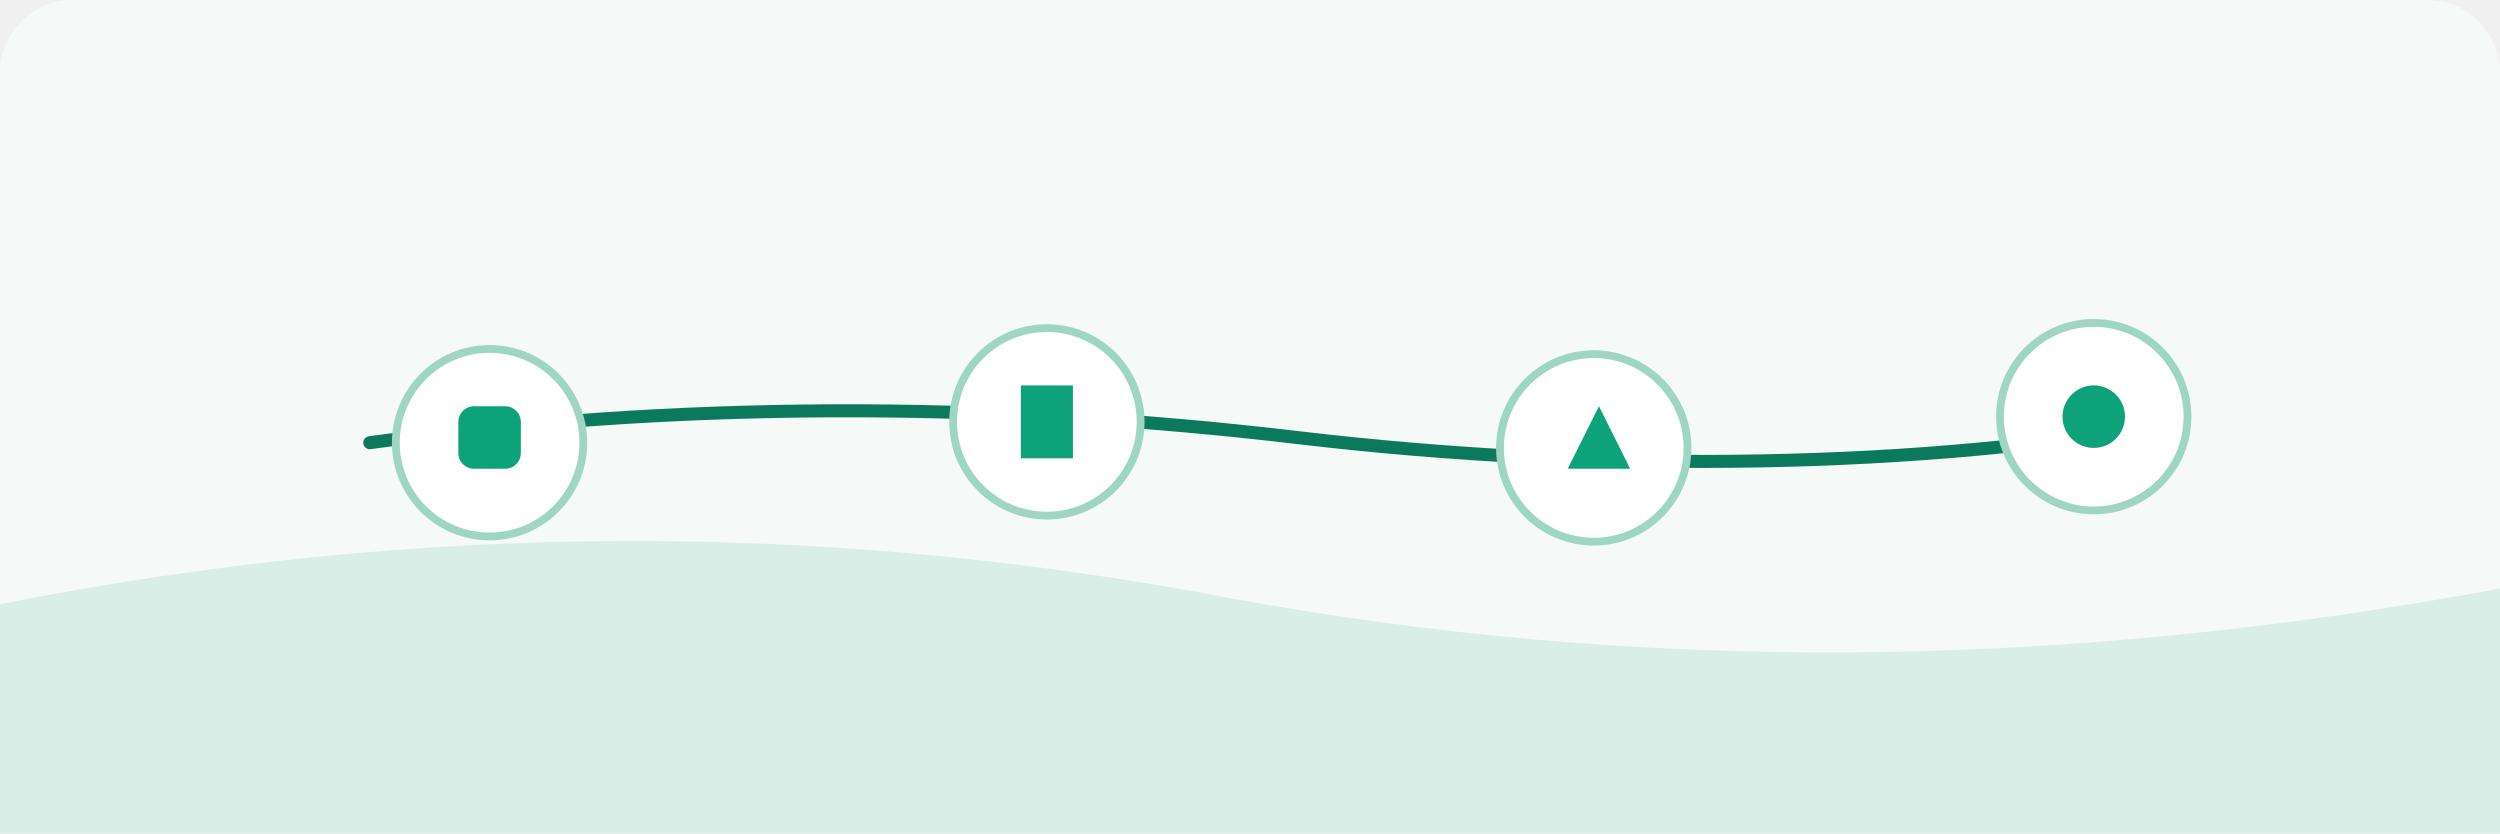
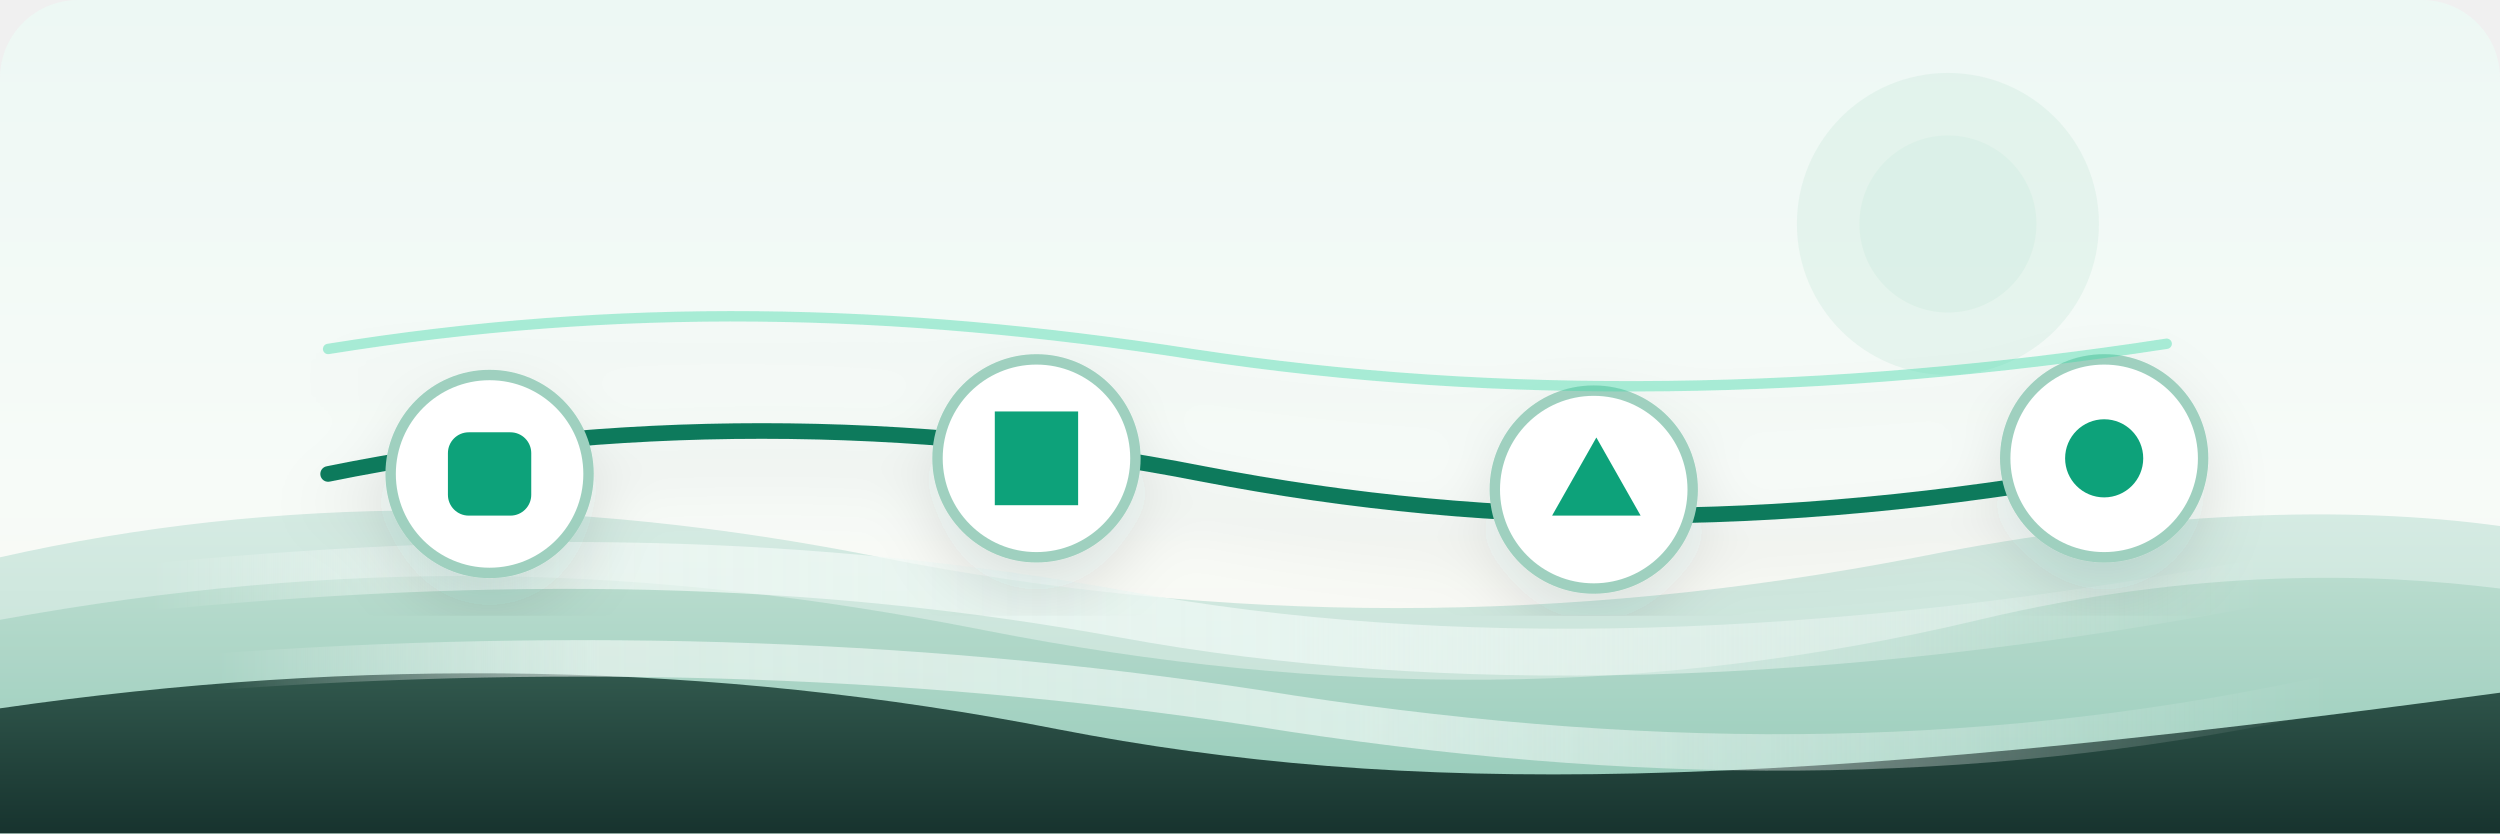
- <svg xmlns="http://www.w3.org/2000/svg" width="960" height="320" viewBox="0 0 960 320" role="img" aria-label="Frameworks chapter illustration showing four islands connected by a bridge line">
-   <rect width="960" height="320" rx="28" fill="#f5faf8" />
-   <path d="M0 232 C162 200, 318 200, 474 230 C628 258, 788 258, 960 226 L960 320 L0 320 Z" fill="#d8eee6" />
-   <path d="M142 170 C258 154, 380 154, 498 168 C616 182, 740 180, 836 162" fill="none" stroke="#0b7a5c" stroke-width="5" stroke-linecap="round" />
-   <g fill="#ffffff" stroke="#9fd6c3" stroke-width="3">
-     <circle cx="188" cy="170" r="36" />
-     <circle cx="402" cy="162" r="36" />
-     <circle cx="612" cy="172" r="36" />
-     <circle cx="804" cy="160" r="36" />
-   </g>
-   <g fill="#0ea27a">
-     <rect x="176" y="156" width="24" height="24" rx="6" />
-     <path d="M392 176h20v-28h-20z" />
-     <path d="M602 180h24l-12-24z" />
-     <circle cx="804" cy="160" r="12" />
+ <svg xmlns="http://www.w3.org/2000/svg" width="960" height="320" viewBox="0 0 960 320" role="img" aria-label="Frameworks chapter illustration showing four framework nodes connected across a bridge line">
+   <defs>
+     <linearGradient id="panelSky" x1="0" y1="0" x2="0" y2="1">
+       <stop offset="0%" stop-color="#edf8f4" />
+       <stop offset="58%" stop-color="#f7fbf8" />
+       <stop offset="100%" stop-color="#faf6ee" />
+     </linearGradient>
+     <linearGradient id="ridgeFar" x1="0" y1="0" x2="0" y2="1">
+       <stop offset="0%" stop-color="#d5ebe3" />
+       <stop offset="100%" stop-color="#bfddd1" />
+     </linearGradient>
+     <linearGradient id="ridgeMid" x1="0" y1="0" x2="0" y2="1">
+       <stop offset="0%" stop-color="#b7dbcd" />
+       <stop offset="100%" stop-color="#8fc7b5" />
+     </linearGradient>
+     <linearGradient id="ridgeNear" x1="0" y1="0" x2="0" y2="1">
+       <stop offset="0%" stop-color="#31584d" />
+       <stop offset="100%" stop-color="#17332e" />
+     </linearGradient>
+     <linearGradient id="mistBand" x1="0" y1="0" x2="1" y2="0">
+       <stop offset="0%" stop-color="#ffffff" stop-opacity="0" />
+       <stop offset="18%" stop-color="#f5fbf8" stop-opacity="0.68" />
+       <stop offset="54%" stop-color="#edf8f4" stop-opacity="0.8" />
+       <stop offset="100%" stop-color="#ffffff" stop-opacity="0" />
+     </linearGradient>
+     <filter id="softShadow" x="-10%" y="-10%" width="120%" height="120%">
+       <feDropShadow dx="0" dy="12" stdDeviation="12" flood-color="#17332e" flood-opacity="0.12" />
+     </filter>
+   </defs>
+   <rect width="960" height="320" rx="30" fill="url(#panelSky)" />
+   <circle cx="748" cy="86" r="34" fill="#e4f5ed" opacity="0.96" />
+   <circle cx="748" cy="86" r="58" fill="#cbe8dc" opacity="0.34" />
+   <path d="M0 214 C106 190, 218 190, 338 214 C470 240, 602 240, 736 214 C826 196, 902 194, 960 202 L960 320 L0 320 Z" fill="url(#ridgeFar)" />
+   <path d="M0 238 C132 214, 246 216, 378 242 C510 268, 634 268, 760 238 C844 218, 912 220, 960 226 L960 320 L0 320 Z" fill="url(#ridgeMid)" opacity="0.92" />
+   <path d="M0 272 C138 252, 274 254, 406 280 C540 306, 680 304, 960 266 L960 320 L0 320 Z" fill="url(#ridgeNear)" />
+   <path d="M52 226 C192 212, 312 214, 432 236 C552 258, 700 256, 876 222" fill="none" stroke="url(#mistBand)" stroke-width="18" stroke-linecap="round" />
+   <path d="M82 258 C220 248, 360 252, 496 274 C642 296, 768 294, 896 266" fill="none" stroke="url(#mistBand)" stroke-width="14" stroke-linecap="round" opacity="0.9" />
+   <g filter="url(#softShadow)">
+     <path d="M126 182 C234 160, 350 160, 462 182 C576 204, 690 204, 826 178" fill="none" stroke="#0b7a5c" stroke-width="6" stroke-linecap="round" />
+     <g fill="#ffffff" stroke="#9fd0bf" stroke-width="4">
+       <circle cx="188" cy="182" r="38" />
+       <circle cx="398" cy="176" r="38" />
+       <circle cx="612" cy="188" r="38" />
+       <circle cx="808" cy="176" r="38" />
+     </g>
+     <g fill="#0ea27a">
+       <rect x="172" y="166" width="32" height="32" rx="8" />
+       <path d="M382 194h32v-36h-32z" />
+       <path d="M596 198h34l-17-30z" />
+       <circle cx="808" cy="176" r="15" />
+     </g>
+     <path d="M126 134 C238 116, 342 118, 458 136 C576 154, 702 152, 832 132" fill="none" stroke="#3fd9a8" stroke-width="4" stroke-linecap="round" opacity="0.42" />
  </g>
</svg>
